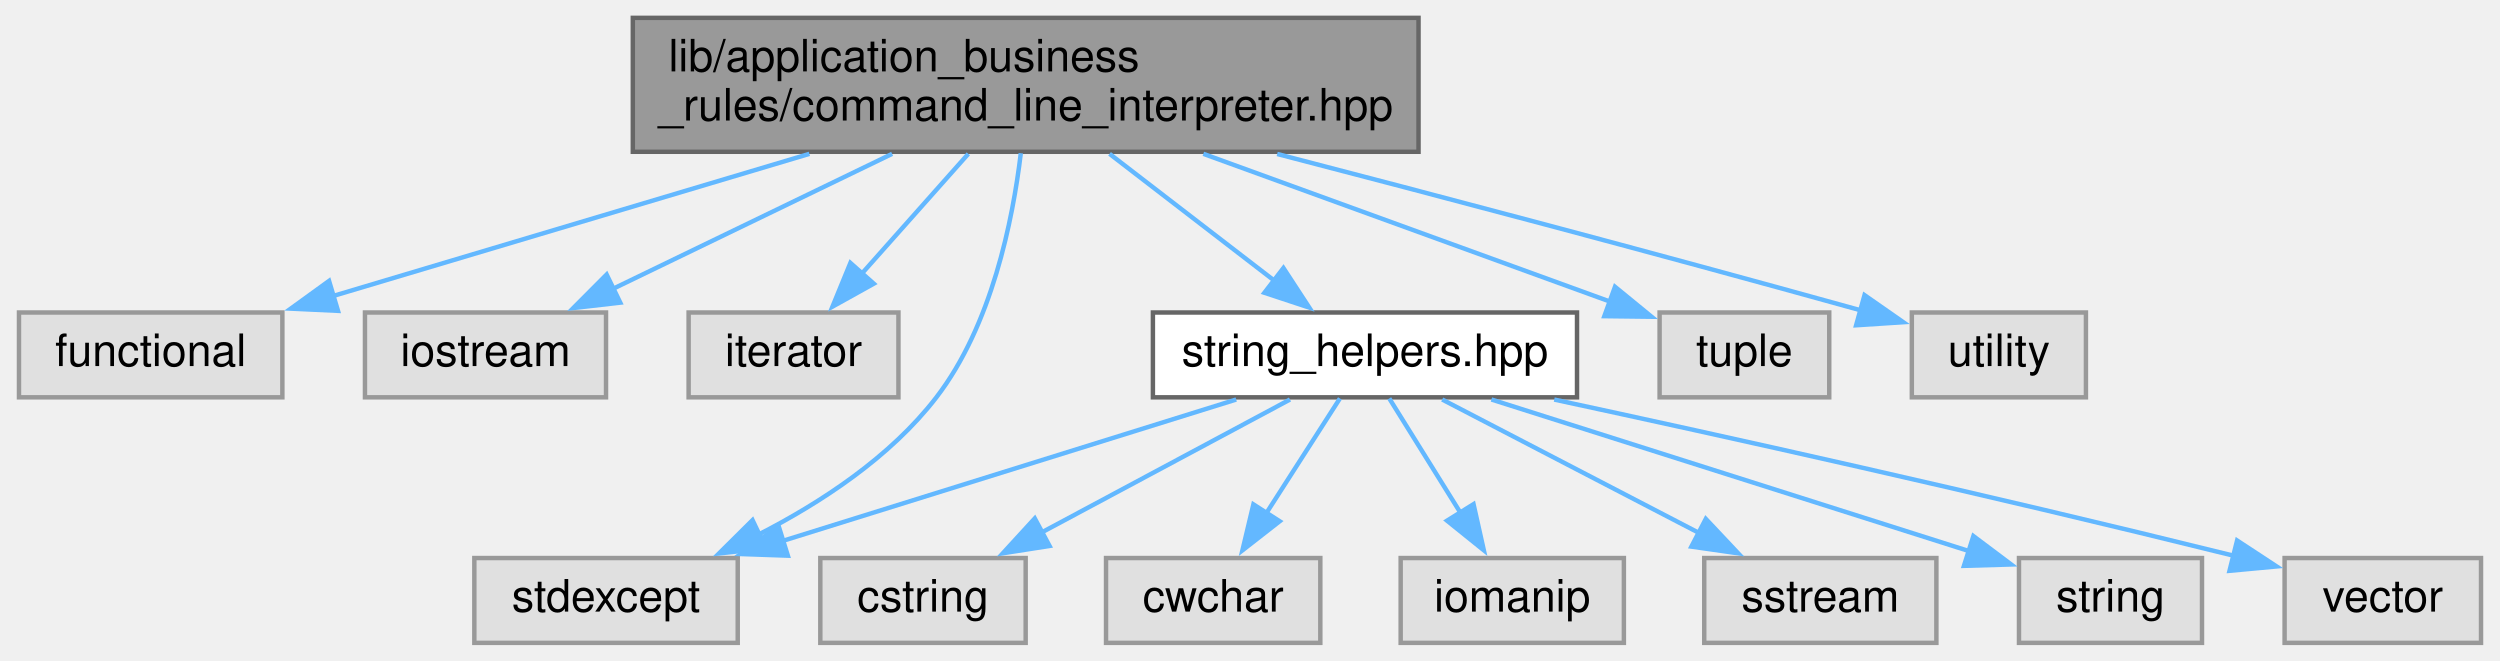
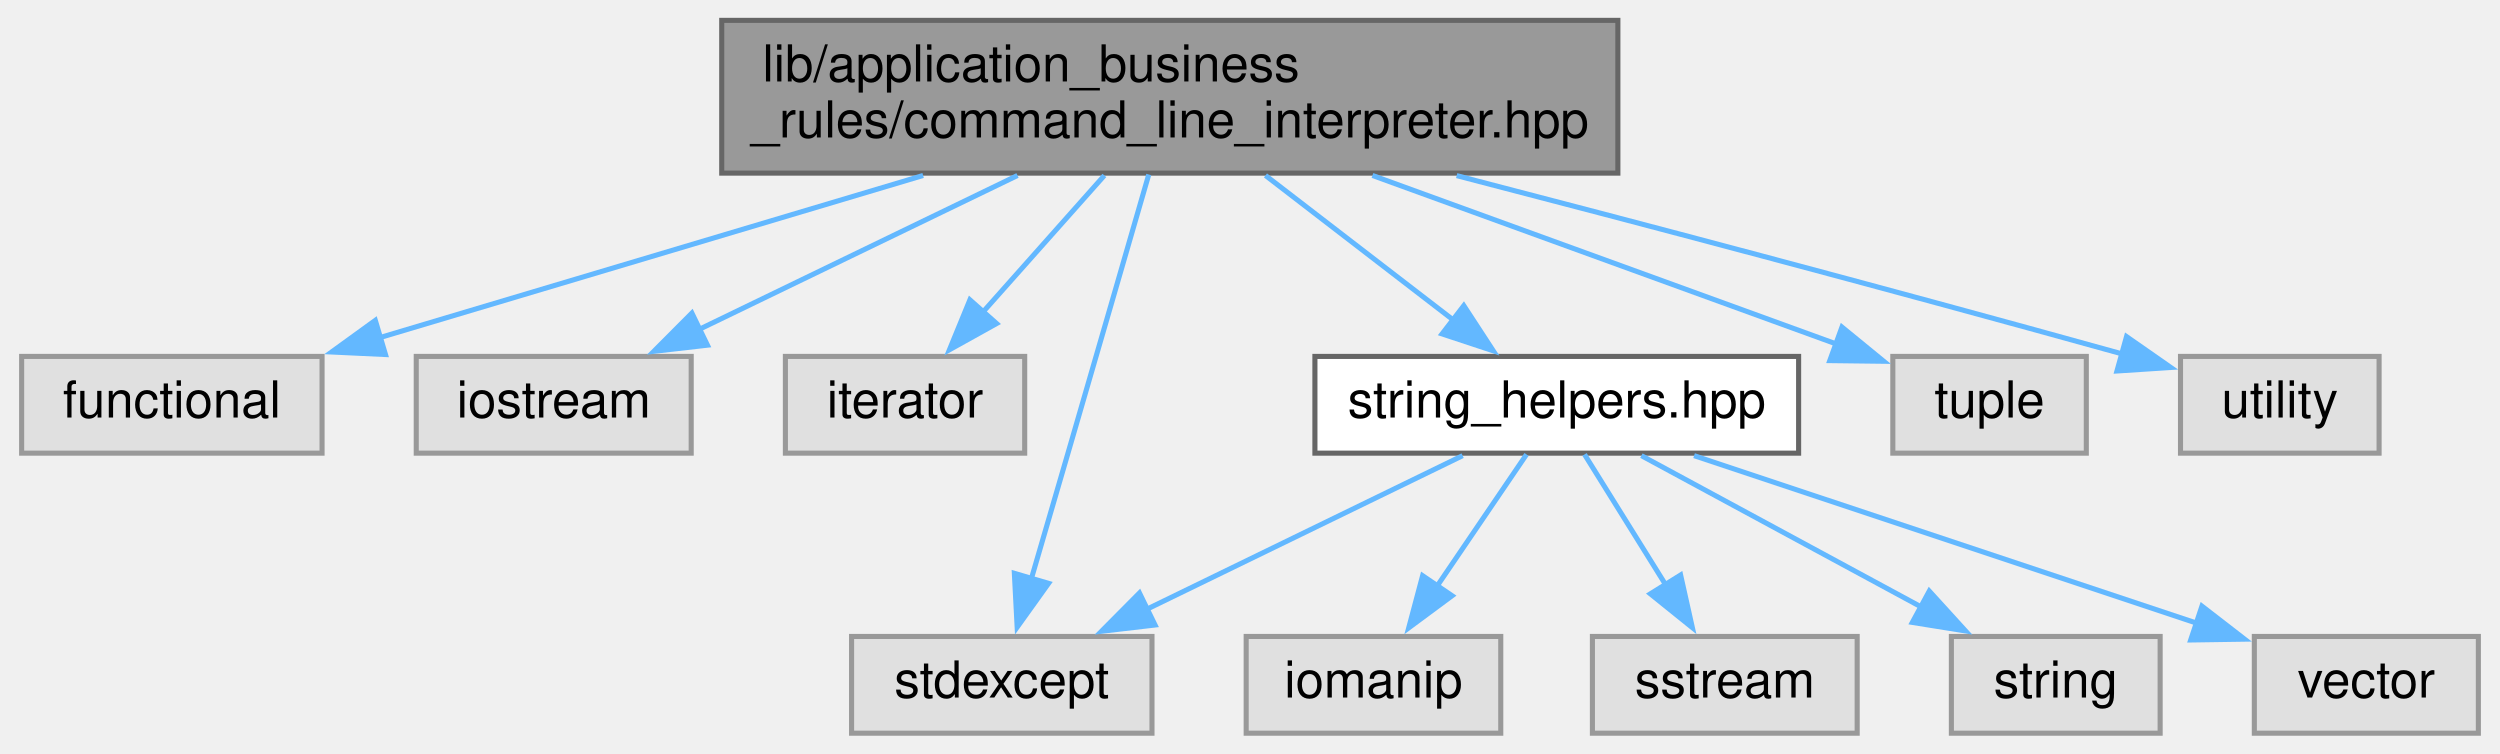
- <svg xmlns="http://www.w3.org/2000/svg" xmlns:xlink="http://www.w3.org/1999/xlink" width="560pt" height="148pt" viewBox="0.00 0.00 559.50 148.00">
+ <svg xmlns="http://www.w3.org/2000/svg" xmlns:xlink="http://www.w3.org/1999/xlink" width="491pt" height="148pt" viewBox="0.00 0.00 490.50 148.00">
  <g id="graph0" class="graph" transform="scale(1 1) rotate(0) translate(4 144)">
    <g id="node1" class="node">
      <g id="a_node1">
        <a xlink:title=" ">
          <polygon fill="#999999" stroke="#666666" points="313.5,-140 137.5,-140 137.5,-110 313.5,-110 313.5,-140" />
          <text text-anchor="start" x="145.5" y="-128" font-family="Helvetica,sans-Serif" font-size="10.00">lib/application_business</text>
          <text text-anchor="middle" x="225.5" y="-117" font-family="Helvetica,sans-Serif" font-size="10.00">_rules/command_line_interpreter.hpp</text>
        </a>
      </g>
    </g>
    <g id="node2" class="node">
      <g id="a_node2">
        <a xlink:title=" ">
          <polygon fill="#e0e0e0" stroke="#999999" points="59,-74 0,-74 0,-55 59,-55 59,-74" />
          <text text-anchor="middle" x="29.5" y="-62" font-family="Helvetica,sans-Serif" font-size="10.00">functional</text>
        </a>
      </g>
    </g>
    <g id="edge1" class="edge">
      <path fill="none" stroke="#63b8ff" d="M177.05,-109.54C144.24,-99.75 101.37,-86.95 70.3,-77.68" />
      <polygon fill="#63b8ff" stroke="#63b8ff" points="71.46,-74.37 60.88,-74.87 69.46,-81.08 71.46,-74.37" />
    </g>
    <g id="node3" class="node">
      <g id="a_node3">
        <a xlink:title=" ">
          <polygon fill="#e0e0e0" stroke="#999999" points="131.5,-74 77.5,-74 77.5,-55 131.5,-55 131.5,-74" />
          <text text-anchor="middle" x="104.5" y="-62" font-family="Helvetica,sans-Serif" font-size="10.00">iostream</text>
        </a>
      </g>
    </g>
    <g id="edge2" class="edge">
      <path fill="none" stroke="#63b8ff" d="M195.59,-109.54C176.52,-100.32 151.94,-88.44 133.13,-79.34" />
      <polygon fill="#63b8ff" stroke="#63b8ff" points="134.69,-76.21 124.16,-75 131.64,-82.51 134.69,-76.21" />
    </g>
    <g id="node4" class="node">
      <g id="a_node4">
        <a xlink:title=" ">
          <polygon fill="#e0e0e0" stroke="#999999" points="197,-74 150,-74 150,-55 197,-55 197,-74" />
          <text text-anchor="middle" x="173.5" y="-62" font-family="Helvetica,sans-Serif" font-size="10.00">iterator</text>
        </a>
      </g>
    </g>
    <g id="edge3" class="edge">
      <path fill="none" stroke="#63b8ff" d="M212.65,-109.54C205.4,-101.39 196.31,-91.16 188.71,-82.61" />
      <polygon fill="#63b8ff" stroke="#63b8ff" points="191.48,-80.46 182.22,-75.31 186.24,-85.11 191.48,-80.46" />
    </g>
    <g id="node5" class="node">
      <g id="a_node5">
        <a xlink:title=" ">
-           <polygon fill="#e0e0e0" stroke="#999999" points="161,-19 102,-19 102,0 161,0 161,-19" />
-           <text text-anchor="middle" x="131.5" y="-7" font-family="Helvetica,sans-Serif" font-size="10.00">stdexcept</text>
+           <polygon fill="#e0e0e0" stroke="#999999" points="222,-19 163,-19 163,0 222,0 222,-19" />
+           <text text-anchor="middle" x="192.5" y="-7" font-family="Helvetica,sans-Serif" font-size="10.00">stdexcept</text>
        </a>
      </g>
    </g>
    <g id="edge4" class="edge">
-       <path fill="none" stroke="#63b8ff" d="M224.41,-109.68C222.61,-94.68 217.9,-71.11 205.5,-55 195.2,-41.61 179.64,-31.39 165.43,-24.14" />
-       <polygon fill="#63b8ff" stroke="#63b8ff" points="167.33,-21.17 156.8,-20.03 164.32,-27.49 167.33,-21.17" />
+       <path fill="none" stroke="#63b8ff" d="M221.37,-109.73C217.33,-95.77 211.01,-73.92 205.5,-55 203.14,-46.89 200.53,-37.94 198.27,-30.21" />
+       <polygon fill="#63b8ff" stroke="#63b8ff" points="201.69,-29.43 195.52,-20.82 194.97,-31.4 201.69,-29.43" />
    </g>
    <g id="node6" class="node">
      <g id="a_node6">
        <a xlink:href="string__helpers_8hpp.xhtml" target="_top" xlink:title=" ">
          <polygon fill="white" stroke="#666666" points="349,-74 254,-74 254,-55 349,-55 349,-74" />
          <text text-anchor="middle" x="301.5" y="-62" font-family="Helvetica,sans-Serif" font-size="10.00">string_helpers.hpp</text>
        </a>
      </g>
    </g>
    <g id="edge5" class="edge">
      <path fill="none" stroke="#63b8ff" d="M244.29,-109.54C255.55,-100.87 269.87,-89.85 281.37,-81" />
      <polygon fill="#63b8ff" stroke="#63b8ff" points="283.24,-83.97 289.03,-75.1 278.97,-78.42 283.24,-83.97" />
    </g>
-     <g id="node13" class="node">
-       <g id="a_node13">
+     <g id="node11" class="node">
+       <g id="a_node11">
        <a xlink:title=" ">
          <polygon fill="#e0e0e0" stroke="#999999" points="405.5,-74 367.5,-74 367.5,-55 405.5,-55 405.5,-74" />
          <text text-anchor="middle" x="386.5" y="-62" font-family="Helvetica,sans-Serif" font-size="10.00">tuple</text>
        </a>
      </g>
    </g>
-     <g id="edge13" class="edge">
+     <g id="edge11" class="edge">
      <path fill="none" stroke="#63b8ff" d="M265.3,-109.54C293.53,-99.28 330.82,-85.73 356.54,-76.39" />
      <polygon fill="#63b8ff" stroke="#63b8ff" points="357.51,-79.76 365.71,-73.05 355.12,-73.18 357.51,-79.76" />
    </g>
-     <g id="node14" class="node">
-       <g id="a_node14">
+     <g id="node12" class="node">
+       <g id="a_node12">
        <a xlink:title=" ">
          <polygon fill="#e0e0e0" stroke="#999999" points="463,-74 424,-74 424,-55 463,-55 463,-74" />
          <text text-anchor="middle" x="443.5" y="-62" font-family="Helvetica,sans-Serif" font-size="10.00">utility</text>
        </a>
      </g>
    </g>
-     <g id="edge14" class="edge">
+     <g id="edge12" class="edge">
      <path fill="none" stroke="#63b8ff" d="M281.84,-109.51C316.9,-100.4 363.18,-88.2 412.62,-74.47" />
      <polygon fill="#63b8ff" stroke="#63b8ff" points="413.4,-77.89 422.09,-71.83 411.52,-71.14 413.4,-77.89" />
    </g>
-     <g id="edge10" class="edge">
-       <path fill="none" stroke="#63b8ff" d="M272.66,-54.51C244.74,-45.8 202.17,-32.53 171.08,-22.84" />
-       <polygon fill="#63b8ff" stroke="#63b8ff" points="172.23,-19.53 161.64,-19.9 170.15,-26.21 172.23,-19.53" />
+     <g id="edge8" class="edge">
+       <path fill="none" stroke="#63b8ff" d="M283.01,-54.51C266,-46.24 240.51,-33.84 220.91,-24.31" />
+       <polygon fill="#63b8ff" stroke="#63b8ff" points="222.6,-21.25 212.08,-20.02 219.54,-27.54 222.6,-21.25" />
    </g>
    <g id="node7" class="node">
      <g id="a_node7">
        <a xlink:title=" ">
-           <polygon fill="#e0e0e0" stroke="#999999" points="225.5,-19 179.5,-19 179.5,0 225.5,0 225.5,-19" />
-           <text text-anchor="middle" x="202.5" y="-7" font-family="Helvetica,sans-Serif" font-size="10.00">cstring</text>
+           <polygon fill="#e0e0e0" stroke="#999999" points="290.5,-19 240.5,-19 240.5,0 290.5,0 290.5,-19" />
+           <text text-anchor="middle" x="265.5" y="-7" font-family="Helvetica,sans-Serif" font-size="10.00">iomanip</text>
        </a>
      </g>
    </g>
    <g id="edge6" class="edge">
-       <path fill="none" stroke="#63b8ff" d="M284.71,-54.51C269.4,-46.31 246.53,-34.07 228.8,-24.58" />
-       <polygon fill="#63b8ff" stroke="#63b8ff" points="230.85,-21.71 220.38,-20.07 227.54,-27.88 230.85,-21.71" />
+       <path fill="none" stroke="#63b8ff" d="M295.56,-54.75C290.79,-47.73 283.94,-37.64 277.98,-28.87" />
+       <polygon fill="#63b8ff" stroke="#63b8ff" points="280.94,-27 272.42,-20.69 275.15,-30.93 280.94,-27" />
    </g>
    <g id="node8" class="node">
      <g id="a_node8">
        <a xlink:title=" ">
-           <polygon fill="#e0e0e0" stroke="#999999" points="291.5,-19 243.5,-19 243.5,0 291.5,0 291.5,-19" />
-           <text text-anchor="middle" x="267.5" y="-7" font-family="Helvetica,sans-Serif" font-size="10.00">cwchar</text>
+           <polygon fill="#e0e0e0" stroke="#999999" points="360.5,-19 308.5,-19 308.5,0 360.5,0 360.5,-19" />
+           <text text-anchor="middle" x="334.5" y="-7" font-family="Helvetica,sans-Serif" font-size="10.00">sstream</text>
        </a>
      </g>
    </g>
    <g id="edge7" class="edge">
-       <path fill="none" stroke="#63b8ff" d="M295.89,-54.75C291.38,-47.73 284.91,-37.64 279.29,-28.87" />
-       <polygon fill="#63b8ff" stroke="#63b8ff" points="282.4,-27.24 274.05,-20.72 276.51,-31.02 282.4,-27.24" />
+       <path fill="none" stroke="#63b8ff" d="M306.95,-54.75C311.27,-47.81 317.46,-37.86 322.88,-29.16" />
+       <polygon fill="#63b8ff" stroke="#63b8ff" points="325.82,-31.07 328.13,-20.73 319.88,-27.37 325.82,-31.07" />
    </g>
    <g id="node9" class="node">
      <g id="a_node9">
        <a xlink:title=" ">
-           <polygon fill="#e0e0e0" stroke="#999999" points="359.5,-19 309.5,-19 309.5,0 359.5,0 359.5,-19" />
-           <text text-anchor="middle" x="334.5" y="-7" font-family="Helvetica,sans-Serif" font-size="10.00">iomanip</text>
+           <polygon fill="#e0e0e0" stroke="#999999" points="420,-19 379,-19 379,0 420,0 420,-19" />
+           <text text-anchor="middle" x="399.5" y="-7" font-family="Helvetica,sans-Serif" font-size="10.00">string</text>
        </a>
      </g>
    </g>
-     <g id="edge8" class="edge">
-       <path fill="none" stroke="#63b8ff" d="M306.95,-54.75C311.27,-47.81 317.46,-37.86 322.88,-29.16" />
-       <polygon fill="#63b8ff" stroke="#63b8ff" points="325.82,-31.07 328.13,-20.73 319.88,-27.37 325.82,-31.07" />
+     <g id="edge9" class="edge">
+       <path fill="none" stroke="#63b8ff" d="M318.12,-54.51C333.28,-46.31 355.92,-34.07 373.47,-24.58" />
+       <polygon fill="#63b8ff" stroke="#63b8ff" points="374.66,-27.91 381.79,-20.08 371.33,-21.76 374.66,-27.91" />
    </g>
    <g id="node10" class="node">
      <g id="a_node10">
        <a xlink:title=" ">
-           <polygon fill="#e0e0e0" stroke="#999999" points="429.5,-19 377.5,-19 377.5,0 429.5,0 429.5,-19" />
-           <text text-anchor="middle" x="403.5" y="-7" font-family="Helvetica,sans-Serif" font-size="10.00">sstream</text>
+           <polygon fill="#e0e0e0" stroke="#999999" points="482.5,-19 438.5,-19 438.5,0 482.5,0 482.5,-19" />
+           <text text-anchor="middle" x="460.5" y="-7" font-family="Helvetica,sans-Serif" font-size="10.00">vector</text>
        </a>
      </g>
    </g>
-     <g id="edge9" class="edge">
-       <path fill="none" stroke="#63b8ff" d="M318.8,-54.51C334.58,-46.31 358.14,-34.07 376.41,-24.58" />
-       <polygon fill="#63b8ff" stroke="#63b8ff" points="377.85,-27.77 385.11,-20.06 374.62,-21.56 377.85,-27.77" />
-     </g>
-     <g id="node11" class="node">
-       <g id="a_node11">
-         <a xlink:title=" ">
-           <polygon fill="#e0e0e0" stroke="#999999" points="489,-19 448,-19 448,0 489,0 489,-19" />
-           <text text-anchor="middle" x="468.5" y="-7" font-family="Helvetica,sans-Serif" font-size="10.00">string</text>
-         </a>
-       </g>
-     </g>
-     <g id="edge11" class="edge">
-       <path fill="none" stroke="#63b8ff" d="M329.83,-54.51C359.58,-45.07 406.25,-30.25 437.11,-20.46" />
-       <polygon fill="#63b8ff" stroke="#63b8ff" points="437.79,-23.92 446.26,-17.56 435.67,-17.25 437.79,-23.92" />
-     </g>
-     <g id="node12" class="node">
-       <g id="a_node12">
-         <a xlink:title=" ">
-           <polygon fill="#e0e0e0" stroke="#999999" points="551.5,-19 507.5,-19 507.5,0 551.5,0 551.5,-19" />
-           <text text-anchor="middle" x="529.5" y="-7" font-family="Helvetica,sans-Serif" font-size="10.00">vector</text>
-         </a>
-       </g>
-     </g>
-     <g id="edge12" class="edge">
-       <path fill="none" stroke="#63b8ff" d="M343.9,-54.5C381.55,-46.39 438.3,-33.84 496.33,-19.46" />
-       <polygon fill="#63b8ff" stroke="#63b8ff" points="496.86,-22.93 505.71,-17.12 495.16,-16.14 496.86,-22.93" />
+     <g id="edge10" class="edge">
+       <path fill="none" stroke="#63b8ff" d="M328.47,-54.51C355.81,-45.4 398.15,-31.28 427.48,-21.51" />
+       <polygon fill="#63b8ff" stroke="#63b8ff" points="428.21,-24.95 436.59,-18.47 426,-18.31 428.21,-24.95" />
    </g>
  </g>
</svg>
